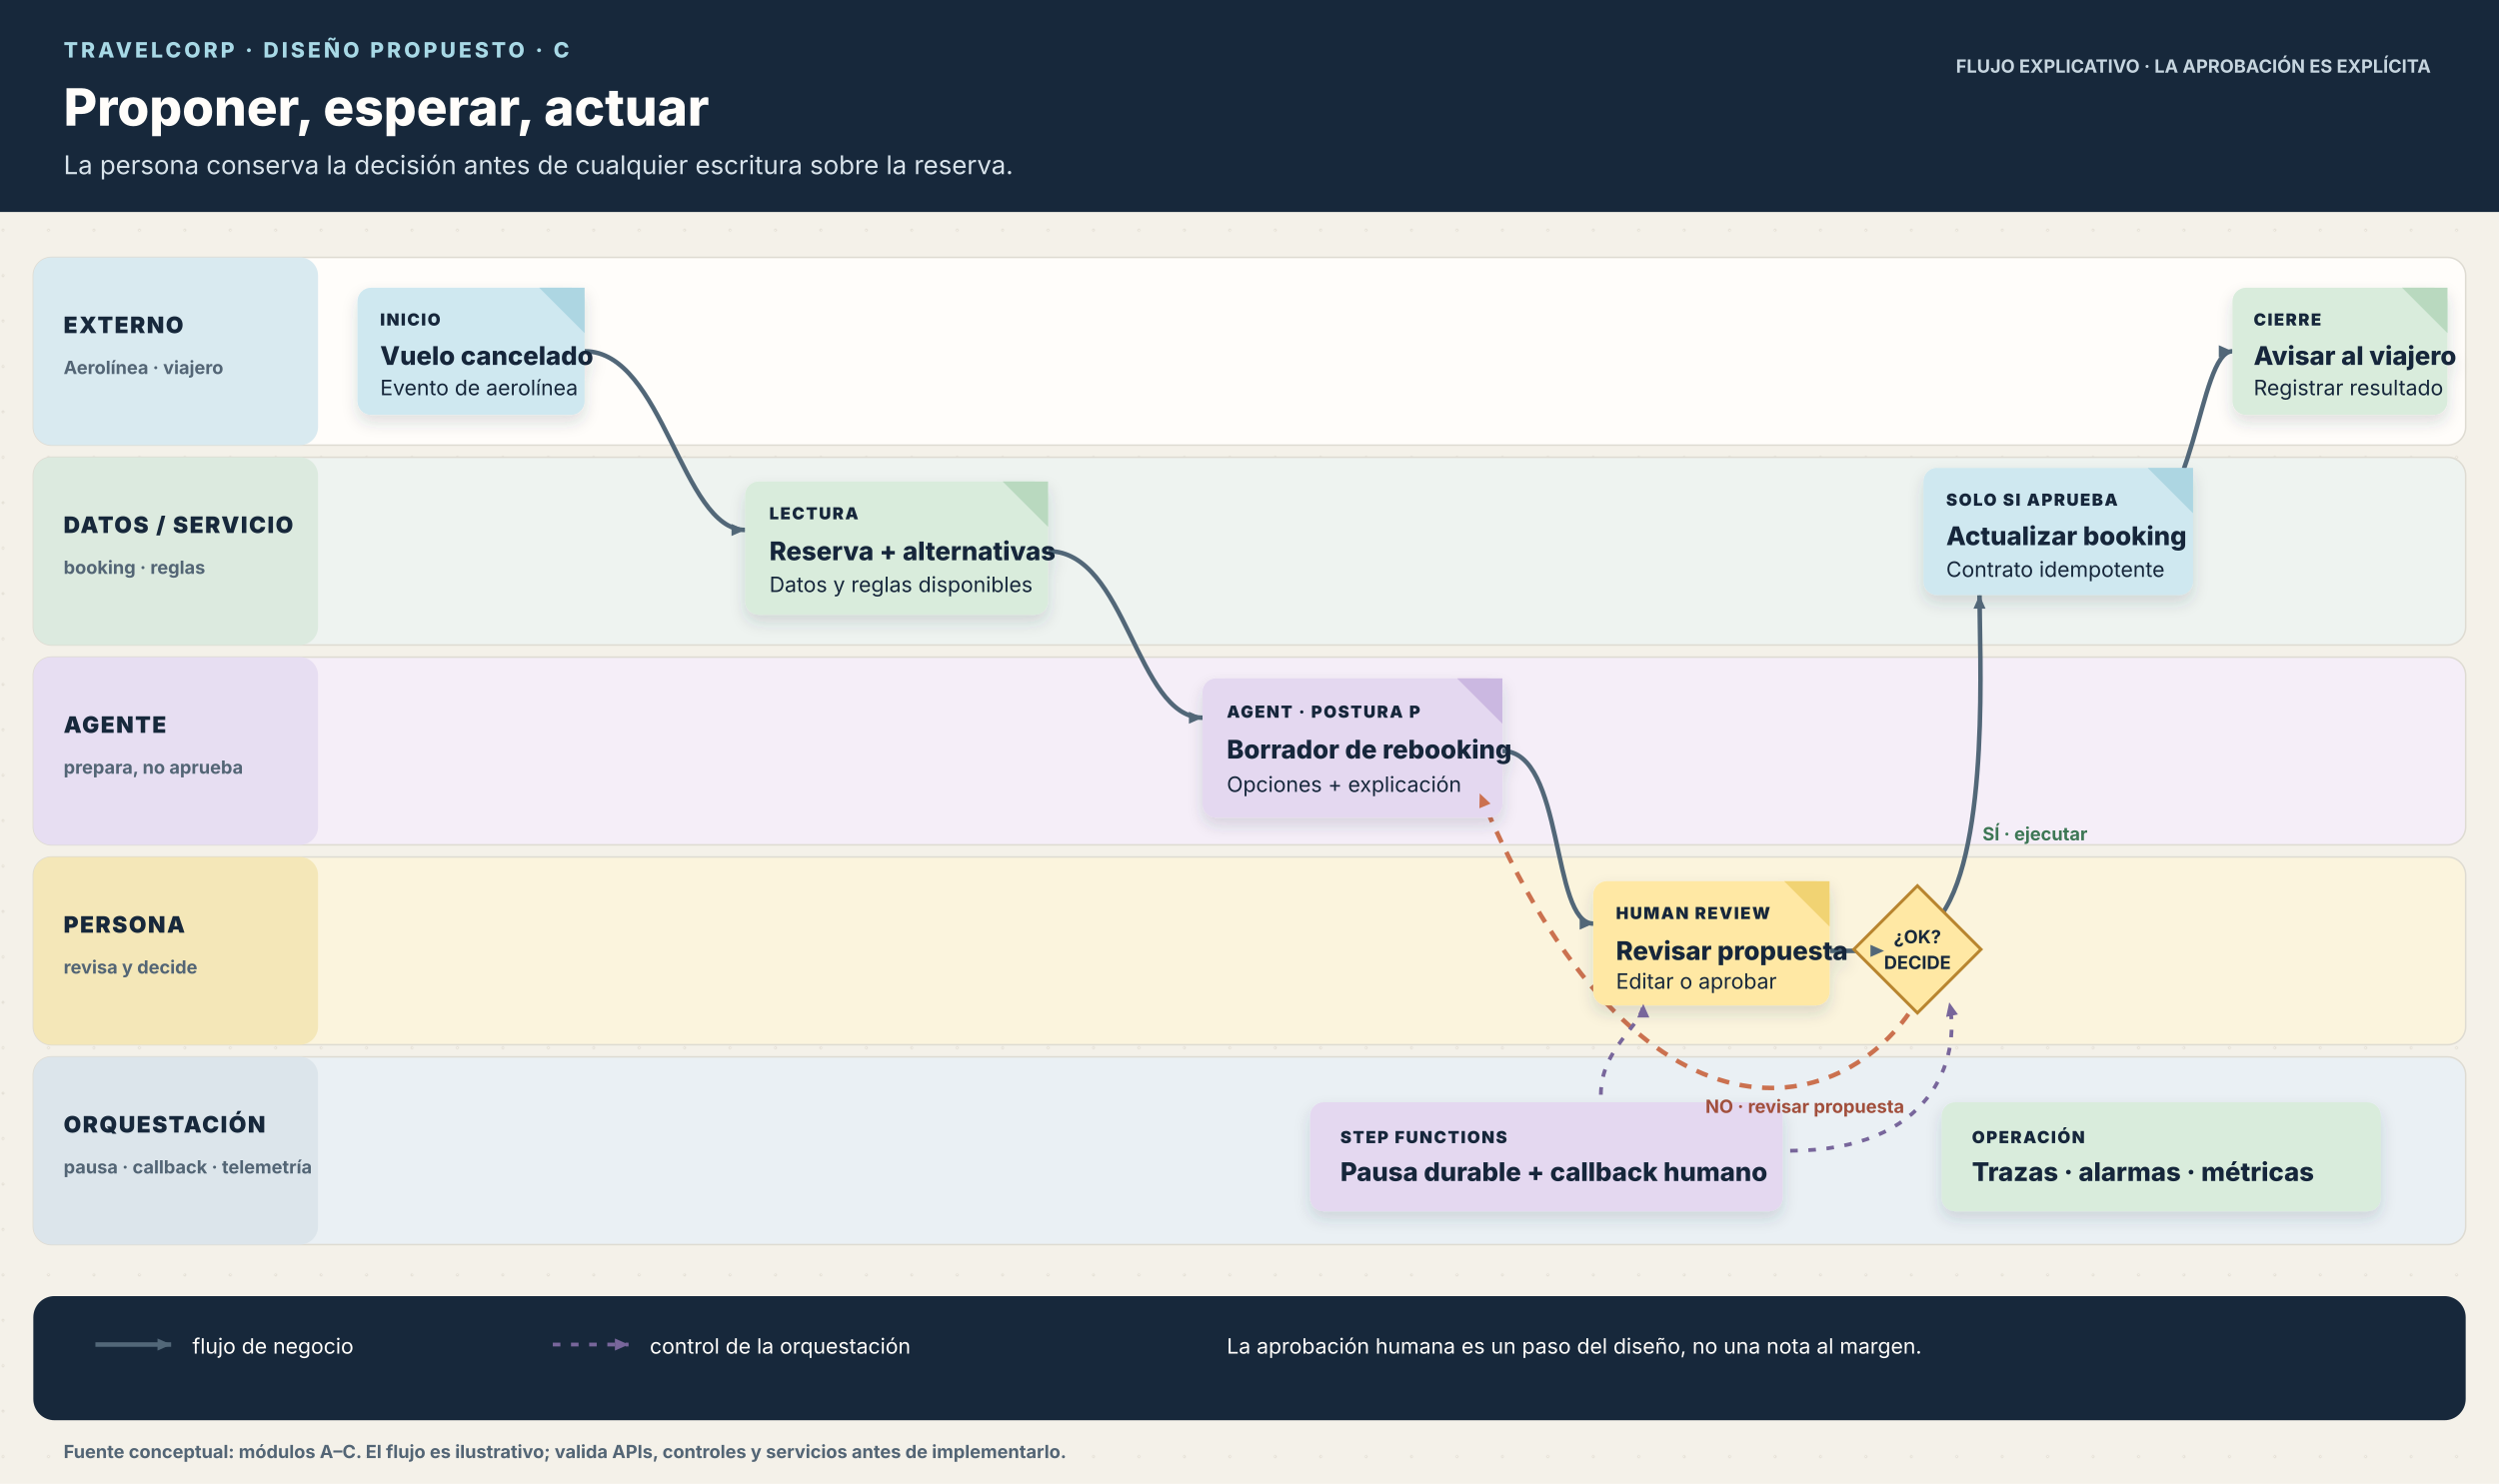
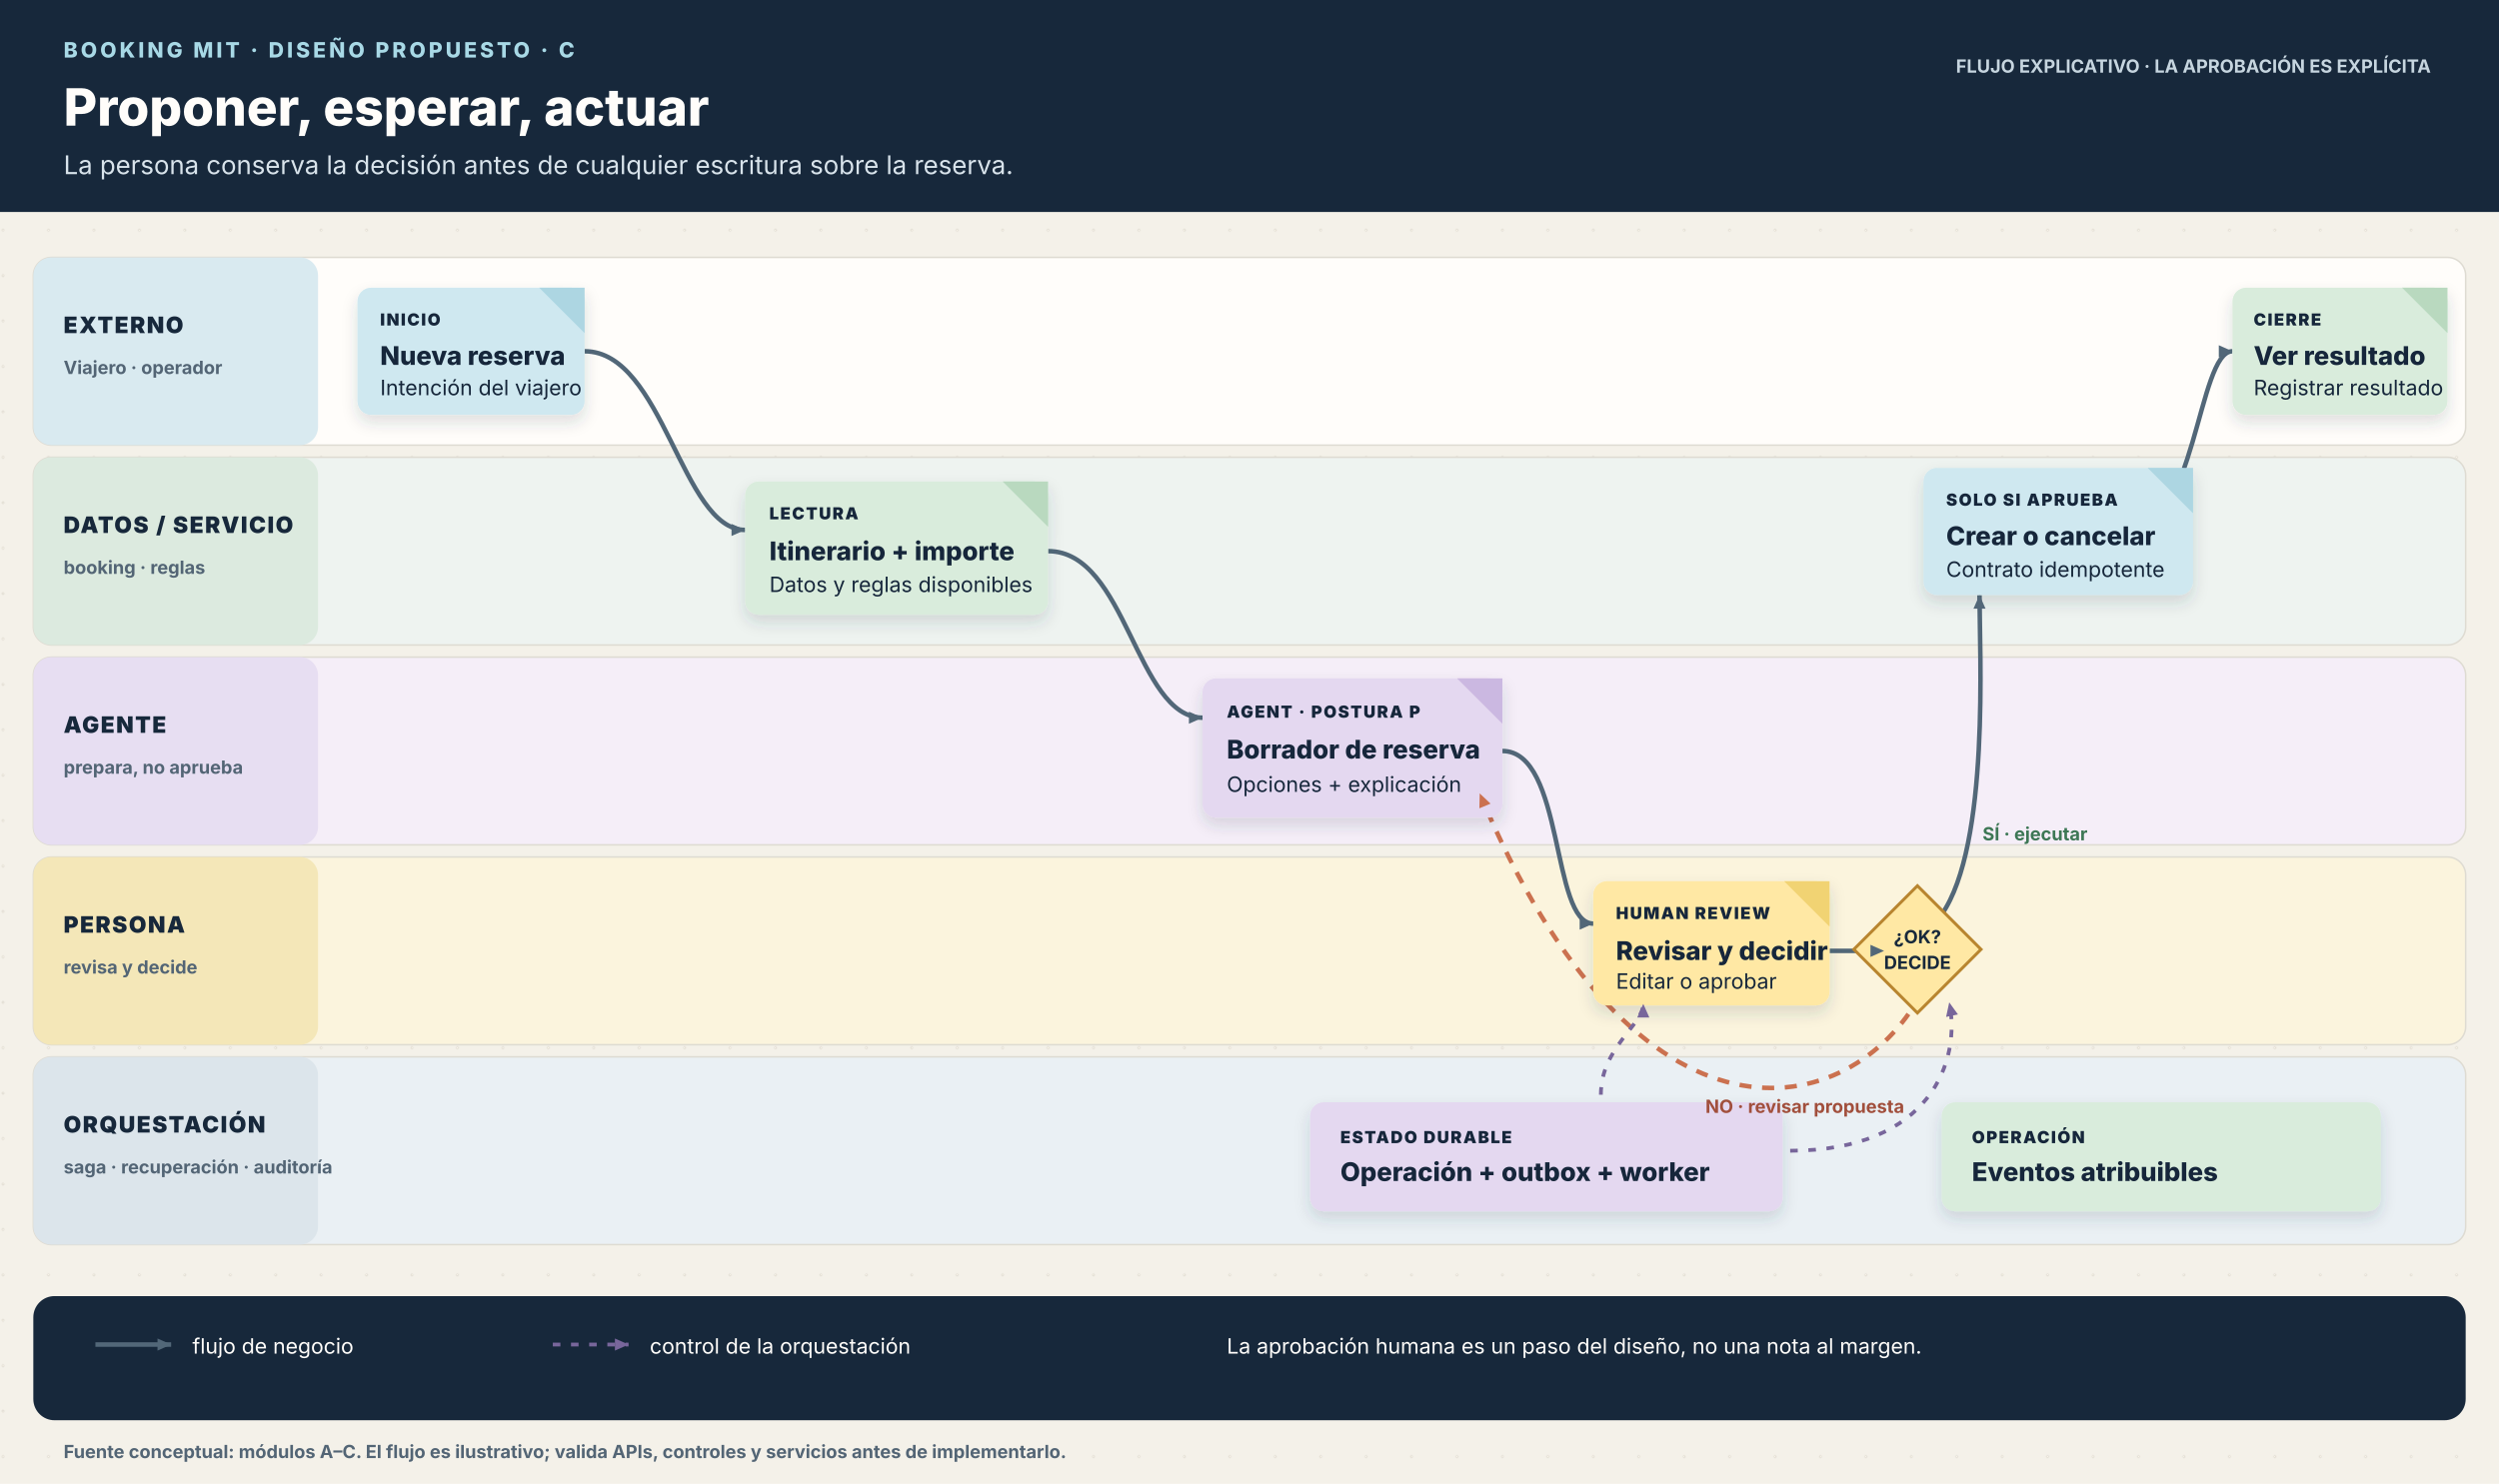
<svg xmlns="http://www.w3.org/2000/svg" viewBox="0 0 1650 980" role="img" aria-labelledby="title desc">
  <defs>
    <pattern id="grid" width="30" height="30" patternUnits="userSpaceOnUse">
      <circle cx="2" cy="2" r="1" fill="#d8d3c8" />
    </pattern>
    <filter id="shadow" x="-20%" y="-20%" width="150%" height="160%">
      <feDropShadow dx="0" dy="5" stdDeviation="5" flood-color="#344354" flood-opacity=".16" />
    </filter>
    <marker id="arrow" markerWidth="10" markerHeight="10" refX="8" refY="5" orient="auto">
      <path d="M0 0L10 5L0 10Z" fill="#526778" />
    </marker>
    <marker id="dottedArrow" markerWidth="10" markerHeight="10" refX="8" refY="5" orient="auto">
      <path d="M0 0L10 5L0 10Z" fill="#74629a" />
    </marker>
    <style>
      text{font-family:Inter,ui-sans-serif,system-ui,-apple-system,"Segoe UI",sans-serif;fill:#17283b}.white{fill:#fffdfa!important}.muted{fill:#536575}.kicker{font-size:14px;font-weight:800;letter-spacing:2px}.title{font-size:34px;font-weight:800}.subtitle{font-size:17px}.lane{font-size:15px;font-weight:850;letter-spacing:1px}.tag{font-size:11px;font-weight:900;letter-spacing:1px}.note-title{font-size:17px;font-weight:800}.body{font-size:14px}.tiny{font-size:12px;font-weight:700}
    </style>
  </defs>
  <rect width="1650" height="980" fill="#f4f1e9" />
  <rect width="1650" height="980" fill="url(#grid)" opacity=".55" />
  <path d="M0 0H1650V140H0Z" fill="#17283b" />
-   <text x="42" y="38" class="kicker" style="fill:#a8d9e6">TRAVELCORP · DISEÑO PROPUESTO · C</text>
+   <text x="42" y="38" class="kicker" style="fill:#a8d9e6">BOOKING MIT · DISEÑO PROPUESTO · C</text>
  <text x="42" y="83" class="title white" style="fill:#fffdfa">Proponer, esperar, actuar</text>
  <text x="42" y="115" class="subtitle" style="fill:#d8e3eb">La persona conserva la decisión antes de cualquier escritura sobre la reserva.</text>
  <text x="1605" y="48" text-anchor="end" class="tiny" style="fill:#c6d5df">FLUJO EXPLICATIVO · LA APROBACIÓN ES EXPLÍCITA</text>
  <g>
    <rect x="22" y="170" width="1606" height="124" rx="12" fill="#fffdfa" stroke="#dedbd2" />
    <rect x="22" y="302" width="1606" height="124" rx="12" fill="#eef3f0" stroke="#dedbd2" />
    <rect x="22" y="434" width="1606" height="124" rx="12" fill="#f5eef8" stroke="#dedbd2" />
    <rect x="22" y="566" width="1606" height="124" rx="12" fill="#fbf4dd" stroke="#dedbd2" />
    <rect x="22" y="698" width="1606" height="124" rx="12" fill="#eaf0f4" stroke="#dedbd2" />
    <rect x="22" y="170" width="188" height="124" rx="12" fill="#d9eaf0" />
    <rect x="22" y="302" width="188" height="124" rx="12" fill="#dceadf" />
    <rect x="22" y="434" width="188" height="124" rx="12" fill="#e7def2" />
    <rect x="22" y="566" width="188" height="124" rx="12" fill="#f4e7b8" />
    <rect x="22" y="698" width="188" height="124" rx="12" fill="#dce5eb" />
    <text x="42" y="220" class="lane">EXTERNO</text>
-     <text x="42" y="247" class="tiny muted">Aerolínea · viajero</text>
+     <text x="42" y="247" class="tiny muted">Viajero · operador</text>
    <text x="42" y="352" class="lane">DATOS / SERVICIO</text>
    <text x="42" y="379" class="tiny muted">booking · reglas</text>
    <text x="42" y="484" class="lane">AGENTE</text>
    <text x="42" y="511" class="tiny muted">prepara, no aprueba</text>
    <text x="42" y="616" class="lane">PERSONA</text>
    <text x="42" y="643" class="tiny muted">revisa y decide</text>
    <text x="42" y="748" class="lane">ORQUESTACIÓN</text>
-     <text x="42" y="775" class="tiny muted">pausa · callback · telemetría</text>
+     <text x="42" y="775" class="tiny muted">saga · recuperación · auditoría</text>
  </g>
  <g fill="none" stroke="#526778" stroke-width="3">
    <path d="M386 232C438 232 450 350 492 350" />
    <path d="M692 364C744 364 750 474 794 474" />
    <path d="M992 496C1033 496 1024 610 1052 610" />
    <path d="M1208 628H1244" />
    <path d="M1282 604C1314 558 1307 430 1307 393" />
    <path d="M1404 352C1450 352 1451 232 1474 232" />
  </g>
  <path d="M1268 657C1223 740 1082 775 977 524" fill="none" stroke="#cb714f" stroke-width="3" stroke-dasharray="8 7" />
  <g fill="none" stroke="#78669b" stroke-width="2.5" stroke-dasharray="5 7">
    <path d="M1057 723C1057 692 1085 677 1085 663" />
    <path d="M1182 760C1275 760 1295 700 1287 662" />
  </g>
  <g filter="url(#shadow)">
    <g>
      <rect x="236" y="190" width="150" height="84" rx="9" fill="#cfe8f0" />
      <path d="M356 190H386V220Z" fill="#add6e2" />
      <text x="251" y="215" class="tag">INICIO</text>
-       <text x="251" y="241" class="note-title">Vuelo cancelado</text>
-       <text x="251" y="261" class="body">Evento de aerolínea</text>
+       <text x="251" y="241" class="note-title">Nueva reserva</text>
+       <text x="251" y="261" class="body">Intención del viajero</text>
    </g>
    <g>
      <rect x="492" y="318" width="200" height="88" rx="9" fill="#d9ecdc" />
      <path d="M662 318H692V348Z" fill="#b9d9bf" />
      <text x="508" y="343" class="tag">LECTURA</text>
-       <text x="508" y="370" class="note-title">Reserva + alternativas</text>
+       <text x="508" y="370" class="note-title">Itinerario + importe</text>
      <text x="508" y="391" class="body">Datos y reglas disponibles</text>
    </g>
    <g>
      <rect x="794" y="448" width="198" height="92" rx="9" fill="#e4d8f0" />
      <path d="M962 448H992V478Z" fill="#cbb8e1" />
      <text x="810" y="474" class="tag">AGENT · POSTURA P</text>
-       <text x="810" y="501" class="note-title">Borrador de rebooking</text>
+       <text x="810" y="501" class="note-title">Borrador de reserva</text>
      <text x="810" y="523" class="body">Opciones + explicación</text>
    </g>
    <g>
      <rect x="1052" y="582" width="156" height="82" rx="9" fill="#ffe8a4" />
      <path d="M1178 582H1208V612Z" fill="#f1d373" />
      <text x="1067" y="607" class="tag">HUMAN REVIEW</text>
-       <text x="1067" y="634" class="note-title">Revisar propuesta</text>
+       <text x="1067" y="634" class="note-title">Revisar y decidir</text>
      <text x="1067" y="653" class="body">Editar o aprobar</text>
    </g>
    <g>
      <rect x="1270" y="309" width="178" height="84" rx="9" fill="#cfe8f0" />
      <path d="M1418 309H1448V339Z" fill="#add6e2" />
      <text x="1285" y="334" class="tag">SOLO SI APRUEBA</text>
-       <text x="1285" y="360" class="note-title">Actualizar booking</text>
+       <text x="1285" y="360" class="note-title">Crear o cancelar</text>
      <text x="1285" y="381" class="body">Contrato idempotente</text>
    </g>
    <g>
      <rect x="1474" y="190" width="142" height="84" rx="9" fill="#d9ecdc" />
      <path d="M1586 190H1616V220Z" fill="#b9d9bf" />
      <text x="1488" y="215" class="tag">CIERRE</text>
-       <text x="1488" y="241" class="note-title">Avisar al viajero</text>
+       <text x="1488" y="241" class="note-title">Ver resultado</text>
      <text x="1488" y="261" class="body">Registrar resultado</text>
    </g>
    <g>
      <rect x="865" y="728" width="312" height="72" rx="9" fill="#e4d8f0" />
-       <text x="885" y="755" class="tag">STEP FUNCTIONS</text>
-       <text x="885" y="780" class="note-title">Pausa durable + callback humano</text>
+       <text x="885" y="755" class="tag">ESTADO DURABLE</text>
+       <text x="885" y="780" class="note-title">Operación + outbox + worker</text>
    </g>
    <g>
      <rect x="1282" y="728" width="290" height="72" rx="9" fill="#d9ecdc" />
      <text x="1302" y="755" class="tag">OPERACIÓN</text>
-       <text x="1302" y="780" class="note-title">Trazas · alarmas · métricas</text>
+       <text x="1302" y="780" class="note-title">Eventos atribuibles</text>
    </g>
  </g>
  <g>
    <polygon points="1266,585 1308,627 1266,669 1224,627" fill="#ffe8a4" stroke="#b8852f" stroke-width="2" />
    <text x="1266" y="623" text-anchor="middle" class="tiny">¿OK?</text>
    <text x="1266" y="640" text-anchor="middle" class="tiny">DECIDE</text>
    <text x="1309" y="555" class="tiny" style="fill:#3d7755">SÍ · ejecutar</text>
    <text x="1126" y="735" class="tiny" style="fill:#a14f3c">NO · revisar propuesta</text>
  </g>
  <rect x="22" y="856" width="1606" height="82" rx="14" fill="#17283b" />
  <path d="M63 888H113" stroke="#526778" stroke-width="3" />
  <text x="127" y="894" class="body white" style="fill:#fffdfa">flujo de negocio</text>
  <path d="M365 888H415" stroke="#78669b" stroke-width="2.5" stroke-dasharray="5 7" />
  <text x="429" y="894" class="body white" style="fill:#fffdfa">control de la orquestación</text>
  <text x="810" y="894" class="body white" style="fill:#fffdfa">La aprobación humana es un paso del diseño, no una nota al margen.</text>
  <text x="42" y="963" class="tiny muted">Fuente conceptual: módulos A–C. El flujo es ilustrativo; valida APIs, controles y servicios antes de implementarlo.</text>
  <polygon points="492.00,350.00 483.00,354.00 483.00,346.00" fill="#526778" stroke="none" aria-hidden="true" />
  <polygon points="794.00,474.00 785.00,478.00 785.00,470.00" fill="#526778" stroke="none" aria-hidden="true" />
  <polygon points="1052.00,610.00 1043.00,614.00 1043.00,606.00" fill="#526778" stroke="none" aria-hidden="true" />
  <polygon points="1244.00,628.00 1235.00,632.00 1235.00,624.00" fill="#526778" stroke="none" aria-hidden="true" />
  <polygon points="1307.00,393.00 1311.00,402.00 1303.00,402.00" fill="#526778" stroke="none" aria-hidden="true" />
  <polygon points="1474.00,232.00 1465.00,236.00 1465.00,228.00" fill="#526778" stroke="none" aria-hidden="true" />
  <polygon points="977.00,524.00 984.16,530.76 976.78,533.85" fill="#cb714f" stroke="none" aria-hidden="true" />
  <polygon points="1085.00,663.00 1089.00,672.00 1081.00,672.00" fill="#78669b" stroke="none" aria-hidden="true" />
  <polygon points="1287.00,662.00 1292.77,669.98 1284.94,671.63" fill="#78669b" stroke="none" aria-hidden="true" />
  <polygon points="113.00,888.00 104.00,892.00 104.00,884.00" fill="#526778" stroke="none" aria-hidden="true" />
  <polygon points="415.00,888.00 406.00,892.00 406.00,884.00" fill="#78669b" stroke="none" aria-hidden="true" />
</svg>
